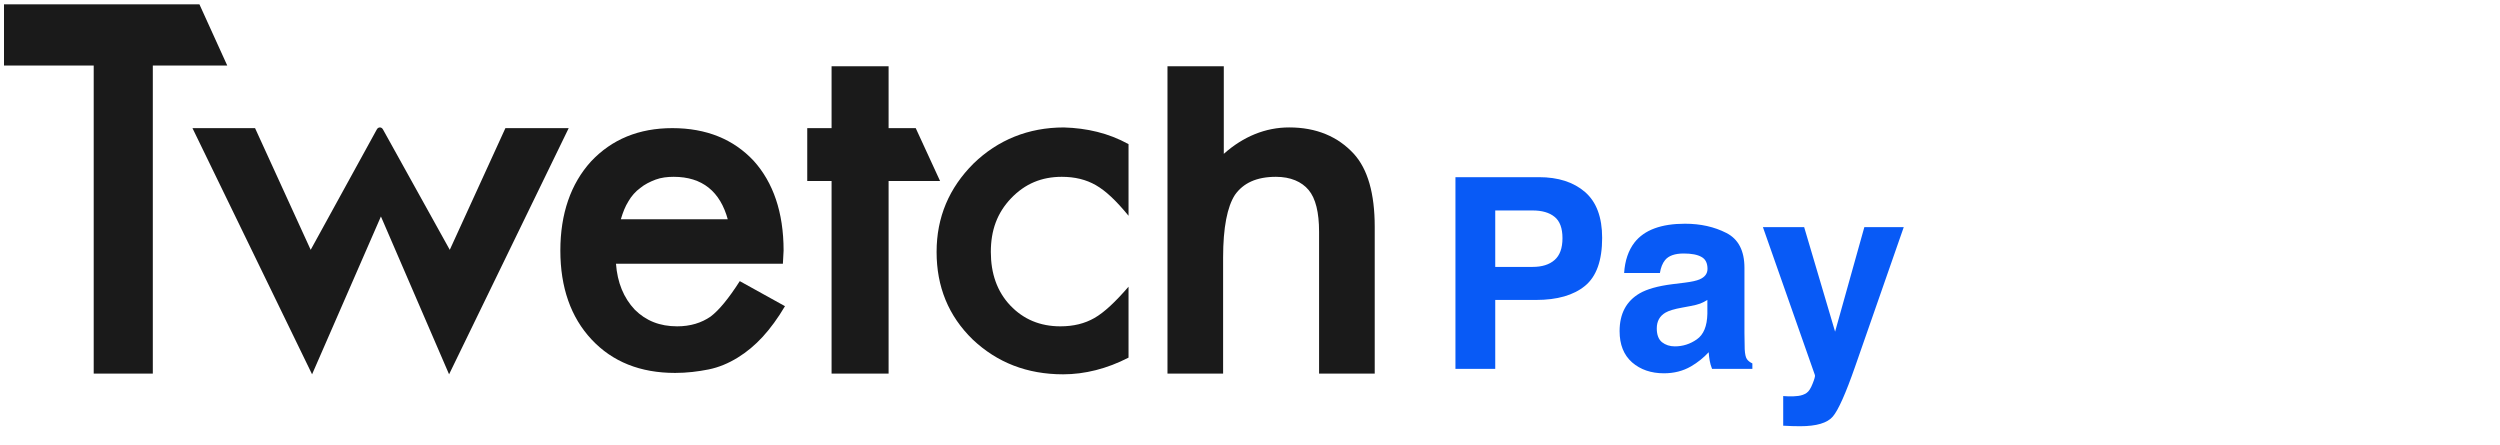
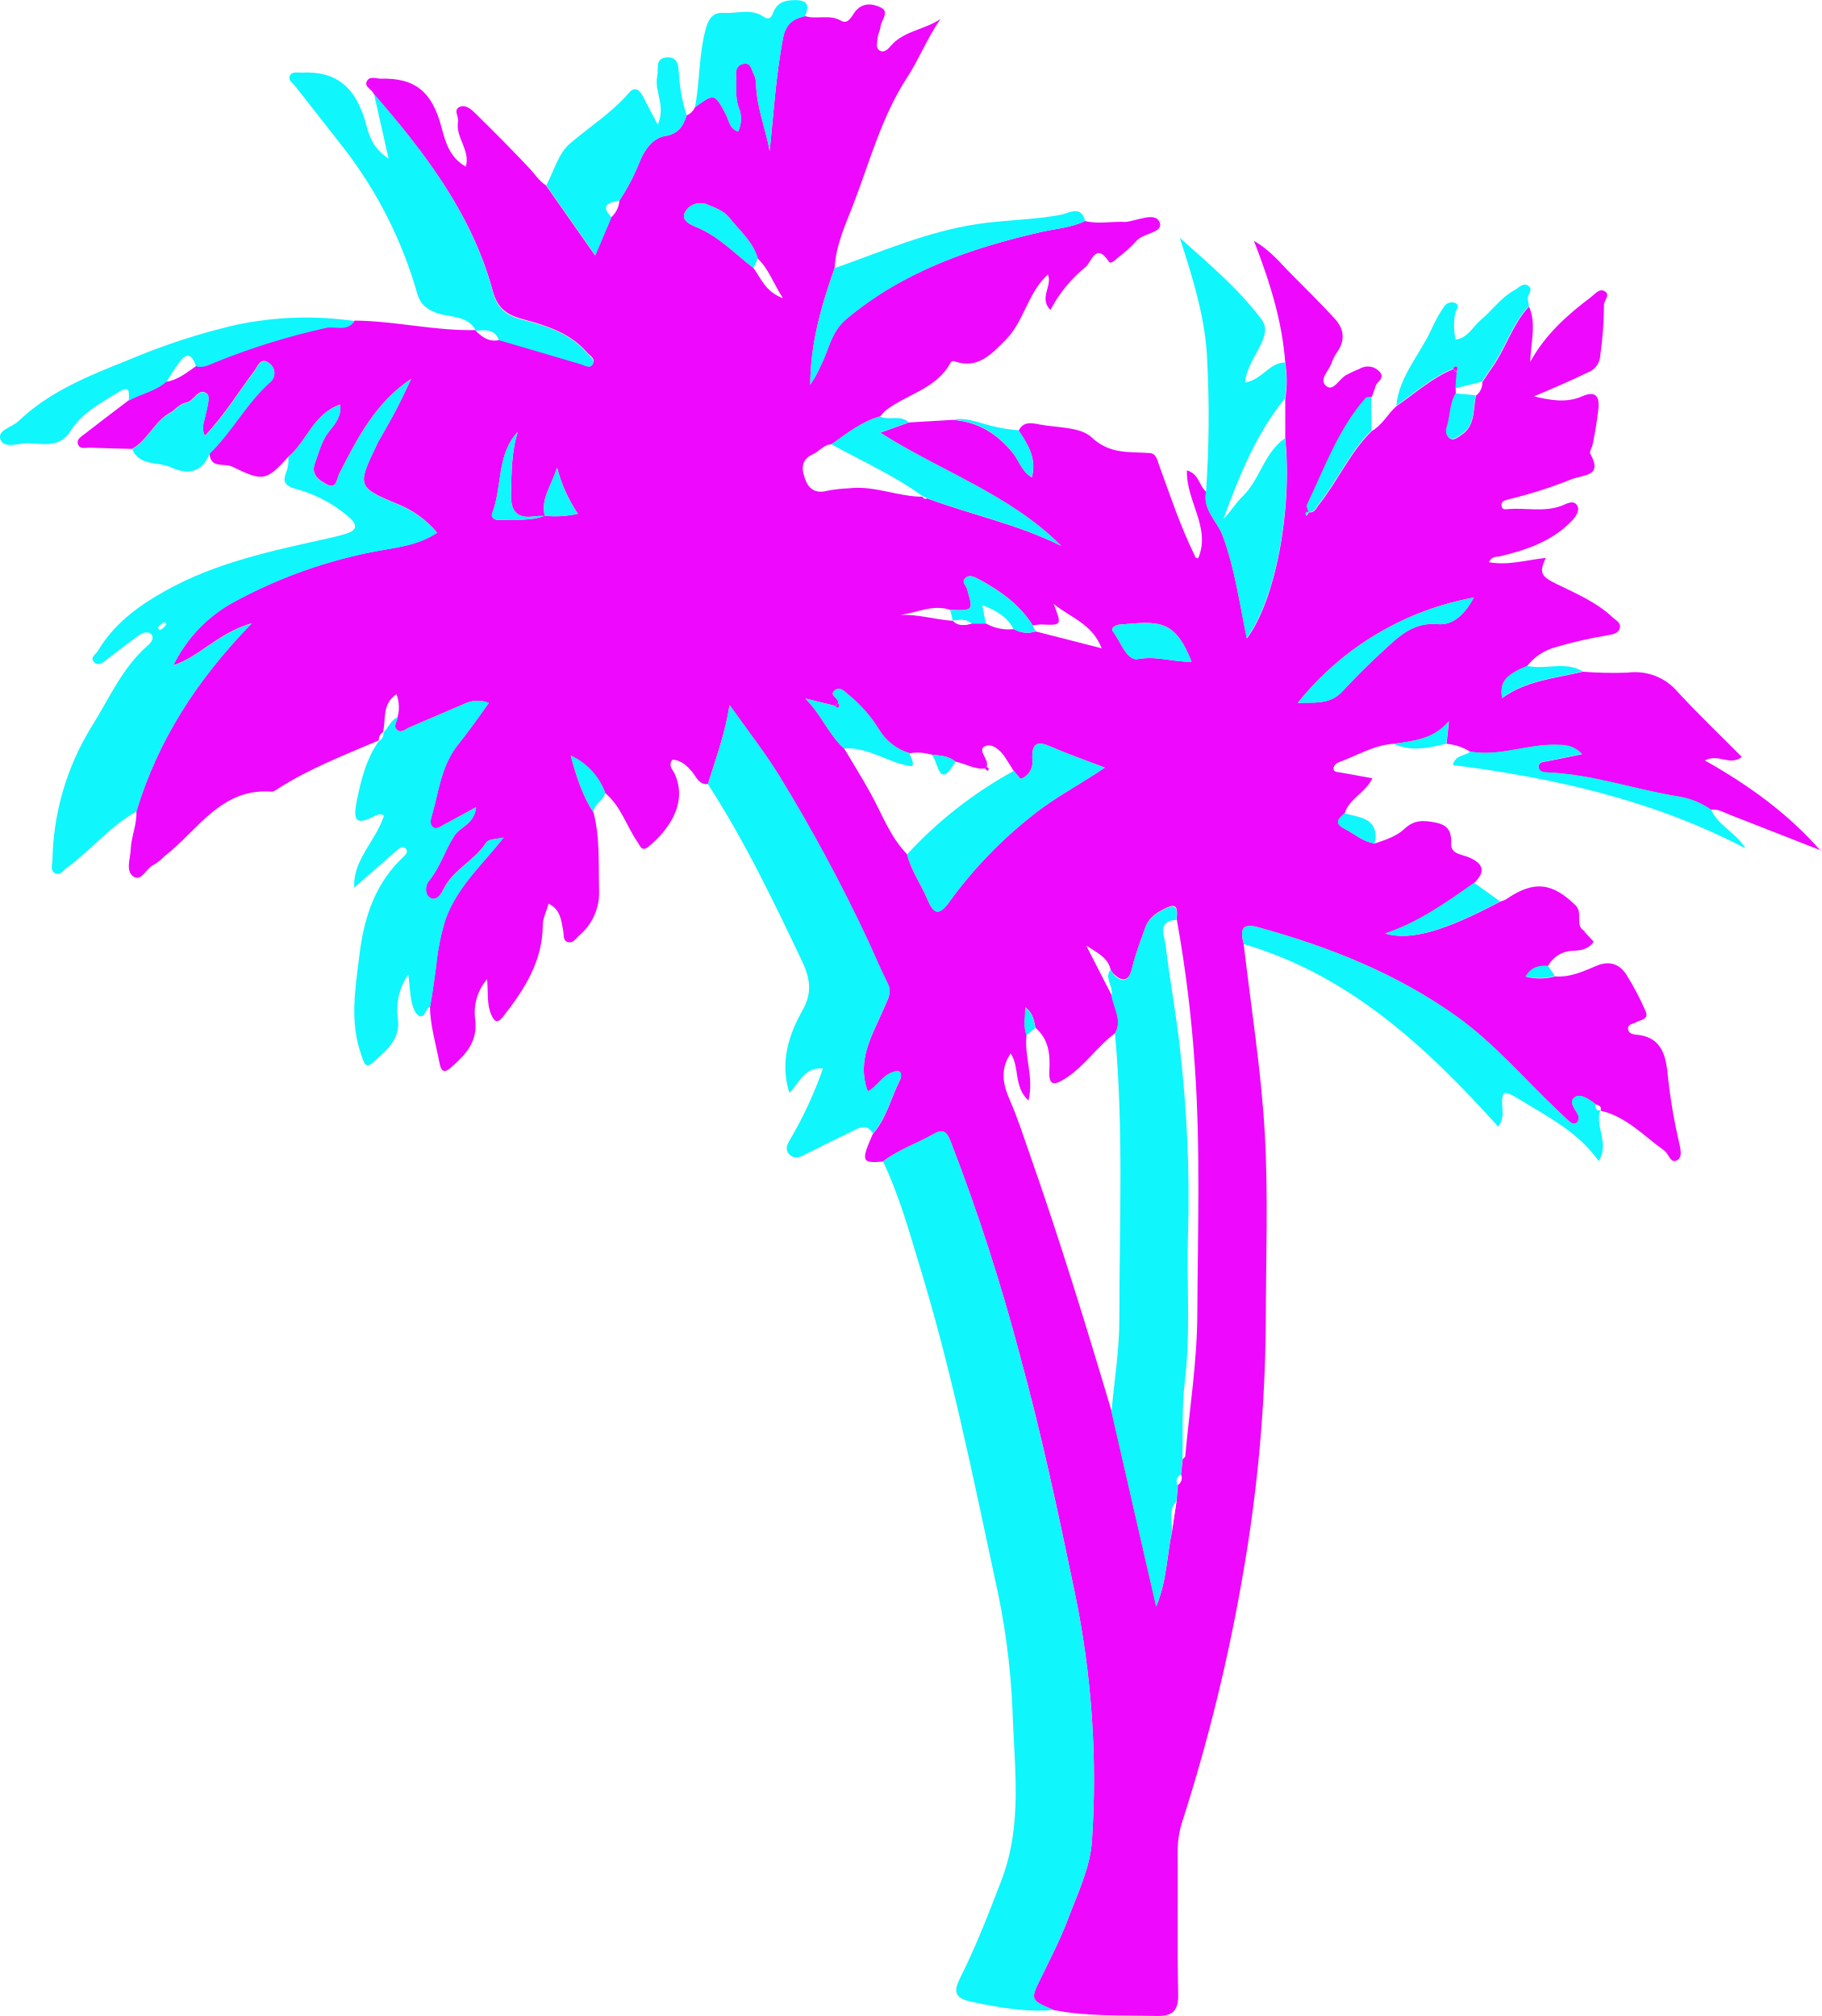
- <svg xmlns="http://www.w3.org/2000/svg" width="135" height="24" viewBox="0 0 135 24" fill="none">
-   <path d="M8.252 3.539V20.175H5.06V3.539H0.216V0.234H10.769L12.271 3.539H8.252Z" fill="#1A1A1A" />
-   <path d="M13.773 6.919L16.777 13.491L20.345 6.995C20.42 6.844 20.608 6.844 20.683 6.995L24.288 13.491L27.292 6.919H30.71L24.25 20.213L20.57 11.689L16.852 20.213L10.393 6.919H13.773Z" fill="#1A1A1A" />
-   <path d="M42.276 14.242H33.263C33.338 15.256 33.676 16.083 34.277 16.721C34.878 17.322 35.629 17.622 36.568 17.622C37.282 17.622 37.882 17.434 38.371 17.096C38.821 16.759 39.347 16.12 39.948 15.181L42.389 16.533C42.013 17.172 41.6 17.735 41.187 18.186C40.774 18.636 40.323 19.012 39.835 19.312C39.347 19.613 38.821 19.838 38.258 19.951C37.695 20.063 37.094 20.138 36.455 20.138C34.578 20.138 33.075 19.538 31.949 18.336C30.822 17.134 30.259 15.519 30.259 13.529C30.259 11.539 30.822 9.924 31.911 8.722C33.038 7.52 34.503 6.919 36.305 6.919C38.145 6.919 39.61 7.52 40.699 8.684C41.75 9.849 42.314 11.463 42.314 13.529L42.276 14.242ZM39.309 11.877C38.896 10.337 37.92 9.548 36.38 9.548C36.042 9.548 35.704 9.586 35.404 9.698C35.103 9.811 34.803 9.961 34.578 10.149C34.315 10.337 34.09 10.6 33.939 10.863C33.752 11.163 33.639 11.463 33.526 11.839H39.309V11.877Z" fill="#1A1A1A" />
-   <path d="M47.984 9.773V20.175H44.905V9.773H43.591V6.919H44.905V3.577H47.984V6.919H49.449L50.763 9.773H47.984Z" fill="#1A1A1A" />
-   <path d="M60.941 7.783V11.651C60.265 10.825 59.701 10.299 59.176 9.999C58.65 9.698 58.049 9.548 57.335 9.548C56.246 9.548 55.345 9.924 54.594 10.712C53.843 11.501 53.505 12.44 53.505 13.604C53.505 14.768 53.843 15.745 54.556 16.496C55.27 17.247 56.171 17.622 57.26 17.622C57.974 17.622 58.575 17.472 59.1 17.172C59.626 16.871 60.227 16.308 60.941 15.482V19.312C59.776 19.913 58.575 20.213 57.41 20.213C55.458 20.213 53.843 19.575 52.529 18.336C51.214 17.059 50.576 15.482 50.576 13.604C50.576 11.726 51.252 10.149 52.566 8.835C53.88 7.558 55.533 6.882 57.448 6.882C58.687 6.919 59.852 7.182 60.941 7.783Z" fill="#1A1A1A" />
-   <path d="M63.081 3.577H66.085V8.308C67.137 7.37 68.339 6.881 69.615 6.881C71.08 6.881 72.244 7.37 73.108 8.308C73.859 9.135 74.235 10.449 74.235 12.252V20.175H71.23V12.514C71.23 11.463 71.043 10.712 70.667 10.261C70.291 9.811 69.691 9.548 68.902 9.548C67.85 9.548 67.137 9.886 66.686 10.524C66.273 11.162 66.048 12.289 66.048 13.904V20.175H63.044V3.577H63.081Z" fill="#1A1A1A" />
-   <path d="M84.374 12.861C84.374 12.322 84.232 11.938 83.946 11.709C83.665 11.479 83.269 11.365 82.759 11.365H80.743V14.413H82.759C83.269 14.413 83.665 14.289 83.946 14.041C84.232 13.792 84.374 13.399 84.374 12.861ZM86.516 12.847C86.516 14.069 86.207 14.932 85.589 15.438C84.971 15.944 84.089 16.197 82.942 16.197H80.743V19.919H78.594V9.567H83.103C84.143 9.567 84.971 9.834 85.589 10.367C86.207 10.901 86.516 11.728 86.516 12.847ZM92.198 16.197C92.072 16.276 91.943 16.342 91.812 16.393C91.686 16.44 91.51 16.485 91.285 16.527L90.836 16.611C90.414 16.686 90.112 16.777 89.93 16.885C89.621 17.067 89.466 17.351 89.466 17.735C89.466 18.076 89.56 18.325 89.747 18.479C89.939 18.629 90.171 18.704 90.442 18.704C90.873 18.704 91.269 18.578 91.629 18.325C91.995 18.072 92.184 17.611 92.198 16.941V16.197ZM90.983 15.263C91.353 15.216 91.618 15.157 91.777 15.087C92.062 14.965 92.205 14.776 92.205 14.518C92.205 14.204 92.095 13.989 91.875 13.872C91.66 13.75 91.341 13.689 90.92 13.689C90.447 13.689 90.112 13.806 89.916 14.041C89.775 14.214 89.682 14.448 89.635 14.743H87.703C87.746 14.073 87.933 13.523 88.265 13.092C88.794 12.418 89.703 12.081 90.99 12.081C91.828 12.081 92.573 12.247 93.224 12.58C93.874 12.912 94.2 13.54 94.2 14.462V17.974C94.2 18.217 94.204 18.512 94.214 18.858C94.228 19.121 94.268 19.299 94.333 19.392C94.399 19.486 94.497 19.563 94.628 19.624V19.919H92.451C92.39 19.764 92.348 19.619 92.325 19.483C92.301 19.348 92.282 19.193 92.269 19.02C91.992 19.32 91.674 19.575 91.313 19.785C90.883 20.034 90.396 20.158 89.853 20.158C89.159 20.158 88.586 19.961 88.132 19.568C87.682 19.17 87.458 18.608 87.458 17.882C87.458 16.941 87.82 16.26 88.546 15.838C88.944 15.609 89.529 15.445 90.302 15.347L90.983 15.263ZM96.293 21.387L96.546 21.401C96.742 21.41 96.93 21.403 97.107 21.38C97.285 21.356 97.435 21.302 97.557 21.218C97.674 21.139 97.782 20.972 97.88 20.72C97.983 20.467 98.025 20.312 98.006 20.256L95.197 12.264H97.424L99.095 17.91L100.675 12.264H102.803L100.177 19.793C99.671 21.244 99.27 22.143 98.976 22.489C98.681 22.841 98.091 23.016 97.206 23.016C97.028 23.016 96.885 23.014 96.777 23.009C96.67 23.009 96.508 23.002 96.293 22.988V21.387Z" fill="#085AF6" />
+ <svg xmlns="http://www.w3.org/2000/svg" id="Layer_1" data-name="Layer 1" viewBox="0 0 383.36 424.42">
+   <defs>
+     <style>.cls-1{fill:#ee08fd;}.cls-2{fill:#0ff6fd;}.cls-3{fill:#fdfdfe;}</style>
+   </defs>
+   <path class="cls-1" d="M207.32,202.86c-1.93.16-2.41-1.52-3.36-2.63s-2.25-2.45-4.1-2.5c-1,1.2.08,2.1.49,3,2.84,6.32-1.52,12-5.51,15.29-1.46,1.21-1.74-.13-2.36-1-2.32-3.37-3.47-7.53-6.77-10.25a13.85,13.85,0,0,0-7.25-7.87c1.27,4.71,2.55,8.51,4.81,12,1.37,5.4,1,10.91,1.15,16.4a11.77,11.77,0,0,1-4.21,9.46c-.68.62-1.25,1.67-2.36,1.36s-.79-1.58-1-2.46c-.41-2.08-.5-4.35-3.06-5.63-.47,1.67-1.21,3.09-1.22,4.51-.05,7.6-3.83,13.51-8.28,19.18-1.12,1.43-1.76,1.47-2.54-.25-1-2.22-.65-4.59-.9-7.54a10.73,10.73,0,0,0-2.48,8.67c.45,4.6-2,7.15-4.94,9.77-1.45,1.32-2.21,1.3-2.62-.88-.74-3.9-1.91-7.71-2-11.72.54-2.81.87-5.66,1.28-8.48a49.39,49.39,0,0,1,2-10c2.55-7,7.94-11.65,12.2-17.16-1.19.31-3.13.24-3.65,1.06-2.45,3.85-7,5.67-9,9.87-.47,1-1.46,2.45-2.66,1.84-1.43-.73-1.17-2.72-.4-3.65,2.38-2.87,3.36-6.45,5.35-9.51,1.25-1.95,4.26-2.44,4.57-6-2.58,1.41-4.67,2.59-6.79,3.7-.69.36-1.48,1.1-2.26.53s-.55-1.5-.31-2.28c1.54-5.16,1.92-10.57,5.6-15.18,2.12-2.65,4.21-5.57,6.45-8.73a6.36,6.36,0,0,0-4.69,0c-4,1.73-8,3.42-12,5.15-.85.37-1.72,1.29-2.62.54s0-1.77.12-2.67a7.89,7.89,0,0,0-.22-4.85c-3.18,2.07-2.14,5.42-2.88,8.11l.05-.1a1.8,1.8,0,0,0-.89,1.75l.06-.08c-7.2,3.09-14.54,5.89-21.19,10.14-.46.29-1,.72-1.49.68C104.78,203.67,100,212.59,93,218a11.05,11.05,0,0,1-2.24,1.81c-1.63.66-2.6,3.56-4.23,2.59-1.88-1.11-.78-3.81-.7-5.76.1-2.71,1.35-5.3,1.2-8.08C91.53,193.7,99.66,181,111.31,169c-7,2-10.93,7-16.52,8.87a30.36,30.36,0,0,1,13.59-13.8,102.13,102.13,0,0,1,28.94-10.22c4.34-.83,8.91-1.19,13-3.92a20.9,20.9,0,0,0-8.42-6.07c-8.3-3.43-8.42-3.83-4.43-12.1.12-.25.2-.52.34-.76,1.28-2.28,2.61-4.53,3.83-6.84s2.15-4.41,3.22-6.61c-7.48,5-11.28,12.44-15.11,19.92-.52,1-.56,3.36-2.54,2.34-1.56-.8-3.54-2-2.61-4.5.86-2.3,1.39-4.72,3-6.73,1.22-1.52,2.61-3.09,2.34-5.62-5.72,1.94-7,7.78-10.93,11-4.59,5.06-5.3,5.28-11.8,2.07-1.63-.8-4.58.49-4.8-2.76,4.72-4.59,7.75-10.62,12.7-15a2.48,2.48,0,0,0-.12-4c-1.74-1.45-2.37.56-3.06,1.49-3.39,4.53-6.34,9.39-10.49,13.79-.78-1.61-.25-2.69,0-3.85.38-1.68,1.21-4.35.47-5-1.77-1.5-2.73,1.55-4.38,1.84-1.48.27-2.25,1.51-3.4,2.14-3.36,1.86-4.68,5.76-8,7.62-3-.08-6-.15-9-.26-.88,0-2.1.41-2.43-.86-.23-.91.67-1.45,1.3-1.93,3.13-2.43,6.29-4.81,9.43-7.21,2.6-1.41,5.65-1.91,7.93-4,2.44-.36,4.25-1.93,6.18-3.27,1.61.52,3-.37,4.34-.9a147.4,147.4,0,0,1,23-7.13c2-.43,4.53.89,6.08-1.46,8.57.08,17,2.21,25.55,2h-.06c1.33,1.37,2.8,2.42,4.88,2,5.75,1.69,11.5,3.37,17.25,5.08.88.27,1.92,1.12,2.52,0s-.6-1.65-1.22-2.36c-3.56-4.13-8.49-5.64-13.46-7-3.35-.88-5.38-2.24-6.4-6C157.69,83,147.83,70,137,57.6c-.31-1-2.08-1.49-1.47-2.7s2-.52,3-.55c7.16-.17,10.74,2.73,12.72,10.24.84,3.18,1.71,6.34,5.12,8.29,1-3.51-2.25-6.2-1.63-9.52.18-1-1-2.34.2-3s2.43.31,3.28,1.14c3.93,3.86,7.83,7.77,11.6,11.79,1.12,1.2,2,2.66,3.42,3.52l10.33,14.74,3.39-8A5.24,5.24,0,0,0,188.7,80,44.86,44.86,0,0,0,193,71.72c1-2.46,2.77-4.86,5.25-5.28,2.9-.49,3.86-2.07,4.59-4.37a3,3,0,0,0,1.74-1.7c4.17-3,4.11-3,6.57,1.58.64,1.19.71,3,2.54,3.5a6.16,6.16,0,0,0,.13-5c-.85-2.16-.36-4.36-.57-6.53-.11-1.21.07-2.3,1.36-2.66,1.8-.5,1.86,1.19,2.38,2.18a4.54,4.54,0,0,1,.47,2c.11,4.88,2,9.38,2.87,14.12.83-7.93,1.3-15.82,2.78-23.64.59-3.14,2.09-4.13,4.62-4.75,2.48.79,5.16-.46,7.65,1,1.42.8,2.16-.87,2.82-1.78,1.57-2.18,3.83-1.87,5.55-1,1.87.89.06,2.65-.09,4-.09.8-.54,1.57-.6,2.38s-.53,2.11.44,2.67,1.79-.38,2.41-1.09c2.74-3.1,7-3.28,10.37-5.56-2.79,4-4.49,8.41-7,12.28-5.43,8.31-7.88,17.77-11.38,26.82-1.67,4.31-3.66,8.59-3.9,13.34-2.82,7.93-5.11,16-5.13,24.54A22.12,22.12,0,0,0,231,114.9c1.76-3.33,2.19-7.2,5.43-9.93,11.9-10,26.07-14.91,40.84-18.3,3.16-.73,6.44-.92,9.44-2.35,2.85.72,5.74,0,8.61.21h-.19c2.53-.24,6.31-2.2,7.24,0,1,2.37-3.57,2.22-5,4.15a26.38,26.38,0,0,1-3.67,3.29c-.61.55-1.6,1.55-2,.88-2.73-4.17-3.67.17-4.86,1.14a28.54,28.54,0,0,0-7.42,9.06c-2.51-2.56.5-5.1-.54-7.47-4.27,3.89-5,9.9-8.9,13.79-2.88,2.87-5.78,6.19-10.64,4.52-.53-.19-.78,0-.95.27-3,5.56-9.24,6.59-13.7,10.09a10.44,10.44,0,0,0-1.1,1.2c-3.9,1.1-7,3.57-10.24,5.87-1.66.06-2.58,1.5-3.95,2.11-2.68,1.21-2.35,3.42-1.49,5.54s2.46,2.72,4.72,2.1a31.49,31.49,0,0,1,4.48-.49c5.32-.61,10.28,1.82,15.53,1.78l-.1-.05a.63.63,0,0,0,.94.4c9.33,3.47,19.17,5.48,28.2,10-10.72-10.79-25.17-15.6-38.09-23.82l6-2.16,9.21-.54c5.39.35,9.46,2.92,12.82,7.1,1.26,1.57,1.73,3.76,3.9,5,1.05-4-.84-6.92-2.78-9.85,1-2,2.76-1.6,4.33-1.3,3.76.73,8.57.46,11,2.71,3.89,3.66,8,3,12.24,3.32,1.37.1,1.56,1.36,1.93,2.39,2.33,6.39,4.46,12.85,7.46,19,.17.35.2.84.83.74,2.73-6.46-2.59-12-2.38-18.48,2.54.7,2.57,3.3,4.07,4.52-.82,3.8,2.34,6.16,3.48,9.26,2.55,6.91,3.54,14.17,5.07,21.6,6-8,9.59-27.05,8.08-42.06,0-2.8,0-5.6,0-8.4a24.26,24.26,0,0,0,0-7.56c-.64-8.64-3.15-16.84-6.6-25.69,3.67,2.14,5.67,4.84,8,7.13,3,3,6,6,8.91,9.14,2.16,2.3,2.39,4.78.44,7.4a9.53,9.53,0,0,0-1.06,2.23c-.62,1.57-2.71,3.41-1,4.73,1.4,1.06,2.61-1.4,3.94-2.26a26.88,26.88,0,0,1,3-1.42,3.32,3.32,0,0,1,4.16.54c1.38,1.41-.52,2.11-.8,3.16-.2.78-.53,1.52-.8,2.28-.41.07-1,0-1.19.23-5.79,6.58-8.66,14.79-12.38,22.52-.17.35.24,1,.38,1.49-.41-.13-.66,0-.7.44,0,.09.13.2.2.31l.49-.76c1.23.15,1.5-.9,2.08-1.61,4-5,6.53-11,11.16-15.53,2.25-1.25,3.34-3.63,5.21-5.25,3.91-2.67,7.44-5.94,11.92-7.75l.79.72c-.09,1.14-.19,2.28-.28,3.42,0,.35,0,.7.05,1.06-1.32,2.18-1.13,4.76-1.88,7.1a1.94,1.94,0,0,0,.58,2.27c.84.55,1.59-.18,2.24-.57,3.21-1.95,2.64-5.42,3.26-8.41a3.36,3.36,0,0,0,1.36-2.85c.61-.91,1.18-1.85,1.83-2.74,3.05-4.17,4.43-9.36,8-13.2,1.63,3.81.32,7.69.26,11.67,3.12-5.72,7.75-9.86,12.75-13.62.85-.64,1.74-1.87,2.83-1.3,1.43.76-.06,1.91-.06,2.9a79.46,79.46,0,0,1-.79,10.68,4,4,0,0,1-2.68,3.59c-3.67,1.79-7.42,3.38-11.29,5,3.43.82,6.86,1.45,10.14,0,2.85-1.24,3.65,0,3.46,2.44a77.83,77.83,0,0,1-1.23,7.69c-.12.67-.74,1.52-.5,1.94,2.73,4.88-1.39,4.36-4,5.41a96.47,96.47,0,0,1-13.33,4.24c-.7.18-1.42.4-1.36,1.26.07,1.05,1,.78,1.58.74,3.67-.26,7.41.67,11.05-.67,1-.38,2.58-1.42,3.34,0,.59,1.06-.42,2.39-1.28,3.28-4.1,4.22-9.43,6-14.95,7.34-.76.18-1.68-.11-2.4,1.24,4,.74,7.77-.43,12-.9-1.55,3.24-.93,3.93,2.36,5.54,3.89,1.91,8.31,3.78,11.66,6.95.67.64,1.83,1.14,1.56,2.25-.3,1.26-1.65,1.38-2.65,1.57a89.27,89.27,0,0,0-10.8,2.47,11.23,11.23,0,0,0-6.07,4c-4.63,1.95-5.77,3.36-5.28,6.74,5.09-3.71,11.18-4.17,17-5.56a81.21,81.21,0,0,0,9.48.19,11.72,11.72,0,0,1,10.49,4.07c4.33,4.69,8.95,9.1,13.51,13.69-2.65,2-4.86-.81-7.8.73,9.34,5.26,17.58,11.25,24.37,19l.05-.06-19.25-7.54c-1.25-.48-2.43-1.27-3.87-1a16.15,16.15,0,0,0-6.75-2.75c-9.28-1.48-18.23-4.71-27.71-5.09-.82,0-1.82-.18-1.82-1.23s1-1,1.81-1.16c2.32-.45,4.63-.94,7.33-1.49-1.84-1.91-3.73-1.89-5.63-1.94-6-.13-11.8,2.53-17.89,1.44a11,11,0,0,0-5-1.67c.16-1.58.33-3.16.49-4.74-3.11,3.7-7.38,4.18-11.61,4.73-4.24.27-7.81,2.54-11.68,3.93a1.74,1.74,0,0,0-1,1.1c-.1.94.76.9,1.42,1,2.14.37,4.26.77,6.77,1.22-1.48,3.13-4.94,4.31-5.83,7.4-1.26,1.08-2.27,2.11,0,3.25,2.12,1.05,3.9,2.79,6.39,3.07,2.22-.76,4.53-1.49,6.23-3.1,2-1.89,4-1.79,6.45-1.3,2.79.55,3.43,1.93,3.34,4.55-.06,2.1,2.27,2.17,3.68,2.76,3.08,1.31,3.66,2.95,1.21,5.39-5.89,4.16-11.77,8.37-18.79,10.67,5.37,1.6,12.6-.57,24.26-6.74a5.15,5.15,0,0,0,1.14-.42c5.85-4.07,9.76-3.61,14.7,1.25,1.68,1.66-.37,4.31,2,5.46l-.21,0,1.84,2v.13l.23-.05c-1,1.59-2.56,1.93-4.28,2a6.11,6.11,0,0,0-5.4,3.23c-1.81-.09-3.44.21-4.65,2.22a11.88,11.88,0,0,0,6.16-.06c3.15.25,5.95-1.06,8.7-2.22s4.87-.38,6.33,1.92a58.08,58.08,0,0,1,4,7.62c.81,1.82-1.12,1.81-2.06,2.37-.66.4-1.77.34-1.61,1.49.11.8.93,1,1.56,1.09,6,.41,6.48,5.18,6.87,9.4a114.74,114.74,0,0,0,2.3,13.34c.26,1.27.83,3.09-.51,3.75s-1.67-1.42-2.59-2.07c-4.32-3.06-8-7.19-13.46-8.42l0,0c.35-.89-.32-1-.91-1.25-1.3-1.06-3.16-2.33-4.36-1.63-1.61,1,0,2.57.61,3.86a1.64,1.64,0,0,1-.21,1.49c-.58.59-1.26.18-1.79-.29-.82-.73-1.61-1.51-2.41-2.27-7-6.62-13.22-14-21.14-19.69C352.23,242.71,338,237.09,323.1,233c-3.82-1.05-3.6,1-3,3.55,1.53,13.22,3.66,26.41,4.43,39.67s.23,26.77.22,40.17A320.59,320.59,0,0,1,320,368.86a380.12,380.12,0,0,1-12.8,52.34,20.34,20.34,0,0,0-1,6.5c.07,9.94-.12,19.89.11,29.82.09,3.73-1.24,4.78-4.79,4.68-7.15-.19-14.33.15-21.41-1.24-5-2.14-5-2.12-2.58-7,2-4.08,4.09-8.14,5.67-12.39,2-5.27,4.58-10.65,4.95-16.12A193.56,193.56,0,0,0,284.53,373c-3.46-16.67-7-33.31-11.51-49.76a426.86,426.86,0,0,0-14.48-44.81c-.65-1.63-1.27-3.3-3.51-2-3.56,2.06-7.55,3.34-10.85,5.89-4.5.42-4.68-.06-2.14-5.81,2.87-3.28,3.79-7.55,5.69-11.32a1.82,1.82,0,0,0,.17-1.47c-.46-.71-1.17-.33-1.84-.11-2.13.7-3.11,3-5.08,4-2.51-6.8,1.13-12.17,3.49-17.78.69-1.66,1.67-3.08.68-5-1.55-3.06-2.85-6.24-4.3-9.35A350.33,350.33,0,0,0,222.25,201c-3-4.84-6.52-9.32-10.36-14.76C210.88,192.51,208.94,197.64,207.32,202.86Zm85.46,40.08-.73-1.05c-.59-2.61-3-3.56-5-5l5.27,10.32c.33,2.69,2.34,5.23.73,8.09-3.85,2.83-6.46,7-10.58,9.6-2.44,1.53-3.43,1.32-3.27-1.73.18-3.36-.11-6.6-2.93-9-.3-1.56-.54-3.16-2.12-4.31,0,2.1-.43,4,.25,5.86-.56,4.43,1.6,8.77.4,13.76-3.16-2.87-1.82-7.09-3.75-9.91-2.16,3.16-1.73,6.31-.23,9.69,1.66,3.76,2.91,7.7,4.27,11.58,6.27,17.88,11.84,36,17.23,54.13,3,13.28,6.08,26.55,9.39,41,2.31-5.8,2.22-10.79,3.26-15.53l1-6.61.28-3.48a1.69,1.69,0,0,0,.66-2.15c.12-1.08.24-2.15.35-3.23.19-.2.51-.38.53-.6.92-10,2.51-19.94,2.55-29.92.08-17.36.69-34.72-.52-52.11a274.87,274.87,0,0,0-3.81-31c0-1.39.53-3.66-2-2.5-1.84.85-3.81,1.88-4.64,4.3-1,2.83-2.08,5.59-2.77,8.52-.6,2.56-1.89,3.09-3.88,1.14ZM173,146.42a15.1,15.1,0,0,0-2,.05c-3.78.62-5.22-.91-5.12-4.75.11-4.45.1-8.87,1.43-13-4.48,4.77-3.21,11.46-5.38,17.1-.37,1,.61,1.52,1.5,1.46,3.18-.23,6.44.31,9.53-.91a21.53,21.53,0,0,0,7-.42,31,31,0,0,1-4.37-9.69C174.25,140.3,172.1,142.93,173,146.42Zm43.91-52.21c1.59,2.17,2.52,5,6.2,6.36-2.06-3.24-3-6.17-5.29-8.33-1-3.56-3.82-5.87-6-8.62-1.17-1.46-2.93-2.05-4.54-2.74a3.76,3.76,0,0,0-4.74,1.49c-1,1.78,1.09,2.71,2.25,3.18C209.57,87.47,213,91.18,216.91,94.21Zm58.82,75.27c-2.85-4.49-7-7.42-11.63-9.87-.86-.47-1.85-.86-2.64-.07s.17,1.47.39,2.19c1.39,4.62,1.39,4.62-3.52,4.46-3.66-1.24-7,.6-10.52,1.06,3.79-.18,7.4,1,11.12,1.24l0,.21v-.22c1.16,1.2,2.53,1,3.92.57h3a9.62,9.62,0,0,0,5.85,1.18,5.65,5.65,0,0,0,4.61.49l13.89,3.55c-2-5.24-6.75-6.54-10.1-9.35,1.76,4.55,1.76,4.54-2.73,4.33A8.73,8.73,0,0,0,275.73,169.48Zm-41.64,16.91-6.25-1.55c3.56,3.65,5,7.74,8.17,10.53,1.89,3.19,3.86,6.33,5.64,9.58,2.38,4.33,4.06,9.07,7.61,12.69.81,3.4,2.9,6.21,4.22,9.37s2.42,3.82,4.76.5a91.16,91.16,0,0,1,17.62-18.24c4.56-3.67,9.78-6.3,15-9.88-3.62-1.37-6.82-2.51-9.95-3.81-2.89-1.21-5.75-2.94-5.26,2.68a3.74,3.74,0,0,1-2.39,3.48c-.25.11-1-1.07-1.56-1.66-.51-.8-1-1.58-1.53-2.39-1-1.74-2.89-3.51-4.46-2.83-1.88.81.9,2.79.3,4.37l-.36.36c-2.24.23-4.13-1.08-6.23-1.45-1.54-1.32-3.47-1.26-5.3-1.53a9.67,9.67,0,0,0-4.31-.23,11.26,11.26,0,0,1-6.51-5.06,29.32,29.32,0,0,0-6.45-7.3c-.79-.66-1.73-1.76-2.81-.9-1.37,1.09,1,1.62.66,2.67Zm97.39-.61c3.3-.18,6.7.45,9.37-2.42s5.53-5.75,8.47-8.44c3.29-3,6.34-6.22,11.63-5.73,3.36.3,5.73-2.23,7.6-5.6A61.65,61.65,0,0,0,331.48,185.78Zm-22.35-8.69c-3.57-9-6.85-8.53-15.15-7.8-.88.08-2,.72-1.37,1.49,1.61,2.14,2.91,6.2,5.23,5.76C301.77,175.8,305.33,177.22,309.13,177.09Z" transform="translate(-58.32 -37.79)" />
+   <path class="cls-2" d="M244.18,282.3c3.3-2.55,7.29-3.83,10.85-5.89,2.24-1.3,2.86.37,3.51,2A426.86,426.86,0,0,1,273,323.22c4.46,16.45,8.05,33.09,11.51,49.76a193.56,193.56,0,0,1,3.65,52.44c-.37,5.47-3,10.85-4.95,16.12-1.58,4.25-3.68,8.31-5.67,12.39-2.4,4.91-2.46,4.89,2.58,7-5.85.54-11.52-.51-17.21-1.69-3.32-.69-4.11-1.86-2.51-5,3.33-6.63,6-13.55,8.67-20.49,4.58-11.86,2.73-23.91,2.37-35.93a154.42,154.42,0,0,0-3.71-27.68c-4.73-22.14-9.25-44.35-15.89-66C249.6,296.7,247.51,289.29,244.18,282.3Z" transform="translate(-58.32 -37.79)" />
+   <path class="cls-2" d="M119,134c3.9-3.26,5.21-9.1,10.93-11,.27,2.53-1.12,4.1-2.34,5.62-1.61,2-2.14,4.43-3,6.73-.93,2.5,1,3.7,2.61,4.5,2,1,2-1.32,2.54-2.34,3.83-7.48,7.63-14.95,15.11-19.92-1.07,2.2-2.08,4.44-3.22,6.61s-2.55,4.56-3.83,6.84c-.14.24-.22.51-.34.76-4,8.27-3.87,8.67,4.43,12.1a20.9,20.9,0,0,1,8.42,6.07c-4.08,2.73-8.65,3.09-13,3.92a102.13,102.13,0,0,0-28.94,10.22,30.36,30.36,0,0,0-13.59,13.8c5.59-1.86,9.54-6.83,16.52-8.87-11.65,12-19.78,24.69-24.26,39.58-5.58,3.13-9.59,8.19-14.71,11.9-.75.53-1.31,1.68-2.4,1.12s-.6-1.74-.57-2.62a55.23,55.23,0,0,1,8.2-28.19c3.71-5.88,6.46-12.5,11.93-17.2.63-.54,1.28-1.45.78-2.15-.67-.94-1.85-.52-2.62,0-2.35,1.67-4.61,3.45-6.89,5.19-.78.58-1.66,1.39-2.55.59-1.12-1,.23-1.64.67-2.38,3.4-5.71,8.34-9.39,14.16-12.66,10.89-6.12,22.78-8.51,34.67-11.17,1.07-.24,2.14-.5,3.19-.81,3-.88,2.58-2.17.55-3.85A27.9,27.9,0,0,0,121,140.84c-3.38-.88-3.12-2-2.17-4.39A7.83,7.83,0,0,0,119,134ZM92.22,169.26c-.4.31-.91.64-.25,1.13.1.07.55-.34.84-.54s.57-.67.51-.75C92.91,168.54,92.55,168.89,92.22,169.26Z" transform="translate(-58.32 -37.79)" />
+   <path class="cls-2" d="M207.32,202.86c1.62-5.22,3.56-10.35,4.57-16.67,3.84,5.44,7.39,9.92,10.36,14.76a350.33,350.33,0,0,1,18.6,34.44c1.45,3.11,2.75,6.29,4.3,9.35,1,1.95,0,3.37-.68,5-2.36,5.61-6,11-3.49,17.78,2-1,3-3.26,5.08-4,.67-.22,1.38-.6,1.84.11a1.82,1.82,0,0,1-.17,1.47c-1.9,3.77-2.82,8-5.69,11.32-1.37-2.34-3.06-1.08-4.62-.33-3.11,1.48-6.18,3-9.27,4.57-1.12.55-2.33,1.29-3.48.34-1.49-1.23-.38-2.73.21-3.75a84.3,84.3,0,0,0,6.66-14.51c-3.95-.34-4.94,3-7.07,5.14-2-6.43-.21-12.1,2.78-17.42,2-3.53,1.65-6.52,0-10.08C221.18,227.6,215.06,214.81,207.32,202.86Z" transform="translate(-58.32 -37.79)" />
+   <path class="cls-2" d="M142.05,188.77c-.14.9-1.05,1.89-.12,2.67s1.77-.17,2.62-.54c4-1.73,8-3.42,12-5.15a6.36,6.36,0,0,1,4.69,0c-2.24,3.16-4.33,6.08-6.45,8.73-3.68,4.61-4.06,10-5.6,15.18-.24.78-.4,1.75.31,2.28s1.57-.17,2.26-.53c2.12-1.11,4.21-2.29,6.79-3.7-.31,3.53-3.32,4-4.57,6-2,3.06-3,6.64-5.35,9.51-.77.93-1,2.92.4,3.65,1.2.61,2.19-.87,2.66-1.84,2-4.2,6.59-6,9-9.87.52-.82,2.46-.75,3.65-1.06-4.26,5.51-9.65,10.2-12.2,17.16a49.39,49.39,0,0,0-2,10c-.41,2.82-.74,5.67-1.28,8.48-1.06.36-1,2.45-2.3,1.92-.78-.31-1.31-1.72-1.54-2.73-.39-1.73-.46-3.52-.75-6a13,13,0,0,0-2.22,9.18c.64,4.57-2.42,6.78-5.1,9.25-1.77,1.63-2,.1-2.55-1.38-2.59-7.17-1.24-14.36-.37-21.57,1-7.77,3.37-14.83,9.29-20.31.51-.47,1-1.1.32-1.73s-1.24,0-1.76.42l-9,7.87c-.32-5.82,4.48-9.73,6.26-15.13-.29-.45-1.29-.32-1.85,0-4.22,2.21-4.69.93-3.84-3.3.92-4.5,2-8.78,4.69-12.55l-.06.08a1.64,1.64,0,0,0,.89-1.75l-.05.1C140.1,191.06,140.5,189.37,142.05,188.77Z" transform="translate(-58.32 -37.79)" />
+   <path class="cls-2" d="M328.8,130.05c1.51,15-2.05,34-8.08,42.06-1.53-7.43-2.52-14.69-5.07-21.6-1.14-3.1-4.3-5.46-3.48-9.26a225.9,225.9,0,0,0,.26-27.29c-.29-8.93-3-17.5-5.79-26.11,6.1,5.46,12.28,10.64,17.17,17.12,1.4,1.86.68,3.62-.15,5.44-1.13,2.45-2.92,4.63-3.28,7.9,3.54-.53,5.12-4.18,8.4-4.22a24.26,24.26,0,0,1,0,7.56c-6.11,7.53-9.64,16.37-12.92,25.35,1.5-1.47,2.53-3.29,4-4.69C323.55,138.73,324.39,133.08,328.8,130.05Z" transform="translate(-58.32 -37.79)" />
+   <path class="cls-2" d="M158.44,107.4h.06c-1.79-3.35-5.52-2.69-8.34-3.75-2.2-.84-3.33-1.81-4-4A90.51,90.51,0,0,0,130.86,69.2q-5.19-6.65-10.41-13.28c-.5-.64-1.47-1.2-1.17-2.05.4-1.13,1.62-.75,2.54-.79,7.25-.37,11.47,3,13.59,11,.71,2.67,1.64,5.1,4.7,7.1-1.13-5-2.1-9.29-3.07-13.61C147.83,70,157.69,83,162,99.12c1,3.81,3.05,5.17,6.4,6,5,1.32,9.9,2.83,13.46,7,.62.71,1.76,1.35,1.22,2.36s-1.64.27-2.52,0c-5.75-1.71-11.5-3.39-17.26-5.08C162.4,107,160.37,107.33,158.44,107.4Z" transform="translate(-58.32 -37.79)" />
+   <path class="cls-2" d="M320.11,236.55c-.61-2.53-.83-4.6,3-3.55,14.92,4.09,29.13,9.71,41.84,18.78,7.92,5.66,14.15,13.07,21.14,19.69.8.76,1.59,1.54,2.41,2.27.53.47,1.21.88,1.79.29a1.64,1.64,0,0,0,.21-1.49c-.65-1.29-2.22-2.9-.61-3.86,1.2-.7,3.06.57,4.36,1.63-.05.68-.05,1.31.91,1.25l0,0c-1.19,3.4,2,6.9-.32,10.68-4.26-6.05-10.52-9.21-16.37-12.8-4-2.45-4.17-2.15-3.89,2.37a4.42,4.42,0,0,1-.92,3.15C358.56,258.23,342.38,243.07,320.11,236.55Z" transform="translate(-58.32 -37.79)" />
+   <path class="cls-2" d="M202.85,62.07c-.73,2.3-1.69,3.88-4.59,4.37-2.48.42-4.23,2.82-5.25,5.28a45.43,45.43,0,0,1-4.3,8.31c-2.22.38-4.15.91-1.68,3.53l-3.39,8L173.31,76.8c1.61-3,2.55-6.75,5-8.81,4.15-3.55,8.82-6.48,12.44-10.71,1.12-1.31,2.17-.63,2.87.75.91,1.8,1.87,3.57,3.15,6,1.76-4-.79-7.05-.11-10.22.33-1.54-.53-3.64,1.86-3.92,2.75-.33,2.59,2.22,2.72,3.75A35.62,35.62,0,0,0,202.85,62.07Z" transform="translate(-58.32 -37.79)" />
+   <path class="cls-2" d="M93.36,118.14c-2.28,2-5.33,2.55-7.93,4,0-1.31.47-3.42-1.94-1.93-3.8,2.35-7.89,4.4-10.39,8.4-2.22,3.56-5.81,2.56-9,2.49-2,0-4.89,1.23-5.67-.77s2.39-2.56,3.73-3.84c6.6-6.33,14.92-9.62,23.19-12.92A137.37,137.37,0,0,1,108,106.18a71.19,71.19,0,0,1,24.95-.8c-1.55,2.35-4.06,1-6.08,1.46a147.4,147.4,0,0,0-23,7.13c-1.35.53-2.73,1.42-4.34.9-.71-2.32-1.8-3.08-3.49-.76C95.11,115.42,94.26,116.79,93.36,118.14Z" transform="translate(-58.32 -37.79)" />
+   <path class="cls-2" d="M286.71,84.32c-3,1.43-6.28,1.62-9.44,2.35C262.5,90.06,248.33,95,236.43,105c-3.24,2.73-3.67,6.6-5.43,9.93a22.12,22.12,0,0,1-2.13,3.85c0-8.56,2.31-16.61,5.13-24.54,9.87-3.46,19.4-7.67,30-9.28,5.93-.9,11.93-.85,17.82-2C283.21,82.65,286,80.94,286.71,84.32Z" transform="translate(-58.32 -37.79)" />
+   <path class="cls-2" d="M227.74,41.2c-2.53.62-4,1.61-4.62,4.75-1.48,7.82-2,15.71-2.78,23.64-.9-4.74-2.76-9.24-2.87-14.12a4.54,4.54,0,0,0-.47-2c-.52-1-.58-2.68-2.38-2.18-1.29.36-1.47,1.45-1.36,2.66.21,2.17-.28,4.37.57,6.53a6.16,6.16,0,0,1-.13,5c-1.83-.54-1.9-2.31-2.54-3.5-2.46-4.58-2.4-4.61-6.57-1.58,1.07-5.48.79-11.12,2.3-16.59.64-2.32,1.65-3.46,3.81-3.31,2.79.19,5.71-1,8.37.82,1.62,1.13,1.87-.76,2.24-1.43.95-1.69,2.25-2,4.05-2.07C228.12,37.73,228.88,38.71,227.74,41.2Z" transform="translate(-58.32 -37.79)" />
+   <path class="cls-2" d="M249.56,126.7l-6,2.16c12.92,8.22,27.37,13,38.09,23.82-9-4.54-18.87-6.55-28.19-10l-.95-.4.1.05c-6-4.42-12.83-7.43-19.29-11,3.21-2.3,6.34-4.77,10.24-5.87C245.4,126.44,247.82,125,249.56,126.7Z" transform="translate(-58.32 -37.79)" />
+   <path class="cls-2" d="M367.79,196c6.09,1.09,11.88-1.57,17.89-1.44,1.9,0,3.79,0,5.63,1.94-2.7.55-5,1-7.33,1.49-.78.16-1.81.09-1.81,1.16s1,1.19,1.82,1.23c9.48.38,18.43,3.61,27.71,5.09a16.15,16.15,0,0,1,6.75,2.75c1.56,3.43,5.3,4.88,7.27,8.18-19.33-10.12-40.14-14.82-61.61-17.55C364.76,196.55,366.77,197,367.79,196Z" transform="translate(-58.32 -37.79)" />
+   <path class="cls-2" d="M364.14,115.42c-4.48,1.81-8,5.08-11.92,7.75.62-6.17,4.91-10.65,7.37-16a32.4,32.4,0,0,1,2.56-4.66,2,2,0,0,1,2.52-.92c1.08.57.07,1.42-.05,2.14a13.42,13.42,0,0,0,.1,5.56c2.61-.38,3.61-2.75,5.29-4.15,2.42-2,4.23-4.72,7.1-6.27.94-.52,1.76-1.67,2.9-.91s-.15,1.73-.11,2.62a15.07,15.07,0,0,0,.24,1.62c-3.62,3.84-5,9-8.05,13.2-.65.89-1.22,1.83-1.83,2.74l-5.61,1.4c.09-1.14.19-2.28.27-3.42.05-.36.28-.88.12-1C364.69,114.71,364.37,115.09,364.14,115.42Z" transform="translate(-58.32 -37.79)" />
+   <path class="cls-2" d="M86.16,132.36c3.29-1.86,4.61-5.76,8-7.62,1.15-.63,1.92-1.87,3.4-2.14,1.65-.29,2.61-3.34,4.38-1.84.74.61-.09,3.28-.47,5-.26,1.16-.79,2.24,0,3.85,4.15-4.4,7.1-9.26,10.49-13.79.69-.93,1.32-2.94,3.06-1.49a2.48,2.48,0,0,1,.12,4c-4.95,4.42-8,10.45-12.7,15-1.63,4.06-4.71,4.44-8.15,2.84C91.55,134.91,87.71,136,86.16,132.36Z" transform="translate(-58.32 -37.79)" />
+   <path class="cls-2" d="M347,128.42c-4.63,4.51-7.14,10.56-11.16,15.53-.58.71-.85,1.76-2.08,1.61h0c-.14-.5-.55-1.14-.38-1.49,3.72-7.73,6.59-15.94,12.38-22.52.21-.24.78-.16,1.19-.23C347,123.69,347,126.05,347,128.42Z" transform="translate(-58.32 -37.79)" />
+   <path class="cls-2" d="M374.07,227.56c-11.66,6.17-18.89,8.34-24.26,6.74,7-2.3,12.9-6.51,18.79-10.67Z" transform="translate(-58.32 -37.79)" />
+   <path class="cls-2" d="M272.71,128.37c1.94,2.93,3.83,5.88,2.78,9.85-2.17-1.2-2.64-3.39-3.9-5-3.36-4.18-7.43-6.75-12.82-7.1,3.36-.59,6.37,1.06,9.54,1.62A31.2,31.2,0,0,0,272.71,128.37Z" transform="translate(-58.32 -37.79)" />
+   <path class="cls-2" d="M391.47,179.14c-5.8,1.39-11.89,1.85-17,5.56-.49-3.38.65-4.79,5.28-6.74C383.62,178.88,387.76,176.89,391.47,179.14Z" transform="translate(-58.32 -37.79)" />
+   <path class="cls-2" d="M183.27,208.83c-2.26-3.44-3.54-7.24-4.81-12a13.85,13.85,0,0,1,7.25,7.87C185.37,206.39,183.25,207,183.27,208.83Z" transform="translate(-58.32 -37.79)" />
+   <path class="cls-2" d="M351.63,194.35c4.23-.55,8.5-1,11.61-4.73-.16,1.58-.33,3.16-.49,4.74C359,195.24,355.33,196.13,351.63,194.35Z" transform="translate(-58.32 -37.79)" />
+   <path class="cls-2" d="M347.69,215.33c-2.49-.28-4.27-2-6.39-3.07-2.3-1.14-1.29-2.17,0-3.25C344.59,209.92,348.71,210,347.69,215.33Z" transform="translate(-58.32 -37.79)" />
+   <path class="cls-2" d="M385.61,243.25a11.88,11.88,0,0,1-6.16.06c1.21-2,2.84-2.31,4.65-2.22Z" transform="translate(-58.32 -37.79)" />
+   <path class="cls-2" d="M393.78,235.85l-.23.05v-.13l.14-.07Z" transform="translate(-58.32 -37.79)" />
+   <path class="cls-2" d="M391.71,233.81l.21,0Z" transform="translate(-58.32 -37.79)" />
+   <polygon class="cls-1" points="383.2 179.04 383.36 179.23 383.25 179 383.2 179.04" />
+   <path class="cls-2" d="M295.13,84.53h0Z" transform="translate(-58.32 -37.79)" />
+   <path class="cls-2" d="M307.21,345.05c-.11,1.08-.23,2.15-.35,3.23a1.51,1.51,0,0,0-.66,2.15c-.1,1.16-.19,2.32-.28,3.48-1.8,2-.63,4.41-1,6.61-1,4.74-.95,9.73-3.26,15.53-3.31-14.49-6.35-27.76-9.39-41,.59-6.56,1.67-13.12,1.66-19.69,0-20,.92-40-.93-60,1.61-2.86-.4-5.4-.73-8.09.39-1.81-1.58-3.51-.23-5.36l.73,1.05-.11-.05c2,2,3.28,1.42,3.88-1.14.69-2.93,1.8-5.69,2.77-8.52.83-2.42,2.8-3.45,4.64-4.3,2.53-1.16,2,1.11,2,2.5-4.18.22-2.51,3.36-2.29,5.25.87,7.47,2.31,14.87,3.08,22.35a272.12,272.12,0,0,1,1.66,37.87c-.39,10.59.59,21.18-.7,31.78C307.05,334.07,307.35,339.59,307.21,345.05Z" transform="translate(-58.32 -37.79)" />
+   <path class="cls-2" d="M271.71,200.08c.53.59,1.31,1.77,1.56,1.66a3.74,3.74,0,0,0,2.39-3.48c-.49-5.62,2.37-3.89,5.26-2.68,3.13,1.3,6.33,2.44,9.95,3.81-5.23,3.58-10.45,6.21-15,9.88a91.16,91.16,0,0,0-17.62,18.24c-2.34,3.32-3.39,2.77-4.76-.5s-3.41-6-4.22-9.37A87.41,87.41,0,0,1,271.71,200.08Z" transform="translate(-58.32 -37.79)" />
+   <path class="cls-2" d="M331.48,185.78a61.65,61.65,0,0,1,37.07-22.19c-1.87,3.37-4.24,5.9-7.6,5.6-5.29-.49-8.34,2.74-11.63,5.73-2.94,2.69-5.76,5.53-8.47,8.44S334.78,185.6,331.48,185.78Z" transform="translate(-58.32 -37.79)" />
+   <path class="cls-2" d="M249.82,196.38c.08.91,1,1.63.5,2.74-4.94-.58-9.13-4.13-14.31-3.75-3.2-2.79-4.61-6.88-8.17-10.53l6.25,1.55c.2.13.49.42.57.37.42-.26.38-.63.05-1,.31-1-2-1.58-.66-2.67,1.08-.86,2,.24,2.81.9a29.32,29.32,0,0,1,6.45,7.3A11.26,11.26,0,0,0,249.82,196.38Z" transform="translate(-58.32 -37.79)" />
+   <path class="cls-2" d="M309.13,177.09c-3.8.13-7.36-1.29-11.29-.55-2.32.44-3.62-3.62-5.23-5.76-.58-.77.49-1.41,1.37-1.49C302.28,168.56,305.56,168.12,309.13,177.09Z" transform="translate(-58.32 -37.79)" />
+   <path class="cls-2" d="M258.33,166.19c4.91.16,4.91.16,3.52-4.46-.22-.72-1.16-1.42-.39-2.19s1.78-.4,2.64.07c4.59,2.45,8.78,5.38,11.62,9.87l.54,1.23a5.65,5.65,0,0,1-4.61-.49c-1.32-2.59-3.61-3.87-6.56-5.05.29,1.57.5,2.72.71,3.87h-3c-1.19-1-2.55-.77-3.92-.57v.22l0-.21Z" transform="translate(-58.32 -37.79)" />
+   <path class="cls-2" d="M216.91,94.21c-3.93-3-7.34-6.74-12.11-8.66-1.16-.47-3.27-1.4-2.25-3.18a3.76,3.76,0,0,1,4.74-1.49c1.61.69,3.37,1.28,4.54,2.74,2.17,2.75,5,5.06,6,8.62C217.51,92.9,217.21,93.55,216.91,94.21Z" transform="translate(-58.32 -37.79)" />
+   <path class="cls-2" d="M172.94,146.36c-3.09,1.22-6.35.68-9.53.91-.89.06-1.87-.47-1.5-1.46,2.17-5.64.9-12.33,5.38-17.1-1.33,4.14-1.32,8.56-1.43,13-.1,3.84,1.34,5.37,5.12,4.75a15.1,15.1,0,0,1,2-.05Z" transform="translate(-58.32 -37.79)" />
+   <path class="cls-2" d="M368.9,121c-.62,3,0,6.46-3.26,8.41-.65.39-1.4,1.12-2.24.57a1.94,1.94,0,0,1-.58-2.27c.75-2.34.56-4.92,1.88-7.1Z" transform="translate(-58.32 -37.79)" />
+   <path class="cls-2" d="M173,146.42c-.9-3.49,1.25-6.12,2.55-10.17a31,31,0,0,0,4.37,9.69,21.53,21.53,0,0,1-7,.42Z" transform="translate(-58.32 -37.79)" />
+   <path class="cls-3" d="M292.05,241.89c-1.35,1.85.62,3.55.23,5.36L287,236.93C289.07,238.33,291.46,239.28,292.05,241.89Z" transform="translate(-58.32 -37.79)" />
+   <path class="cls-3" d="M93.36,118.14c.9-1.35,1.75-2.72,2.69-4,1.69-2.32,2.78-1.56,3.49.76C97.61,116.21,95.8,117.78,93.36,118.14Z" transform="translate(-58.32 -37.79)" />
+   <path class="cls-2" d="M259.43,198.14c-3.86,6.72-3.52-1.08-5.3-1.53C256,196.88,257.89,196.82,259.43,198.14Z" transform="translate(-58.32 -37.79)" />
+   <path class="cls-2" d="M276.23,254.21l-1.87,1.54c-.68-1.85-.28-3.75-.25-5.85C275.69,251.05,275.93,252.65,276.23,254.21Z" transform="translate(-58.32 -37.79)" />
+   <path class="cls-3" d="M304.93,360.52c.36-2.2-.81-4.63,1-6.61Z" transform="translate(-58.32 -37.79)" />
+   <path class="cls-3" d="M158.44,107.4c1.93-.07,4-.4,4.87,2C161.24,109.82,159.77,108.77,158.44,107.4Z" transform="translate(-58.32 -37.79)" />
+   <path class="cls-3" d="M258.89,168.48c1.37-.2,2.73-.45,3.92.57C261.42,169.45,260.05,169.68,258.89,168.48Z" transform="translate(-58.32 -37.79)" />
+   <path class="cls-3" d="M306.2,350.43a1.51,1.51,0,0,1,.66-2.15A1.69,1.69,0,0,1,306.2,350.43Z" transform="translate(-58.32 -37.79)" />
+   <path class="cls-3" d="M139,191.93a1.64,1.64,0,0,1-.89,1.75A1.8,1.8,0,0,1,139,191.93Z" transform="translate(-58.32 -37.79)" />
+   <path class="cls-2" d="M333.77,145.56l-.49.76c-.07-.11-.2-.22-.2-.31,0-.44.29-.57.7-.44Z" transform="translate(-58.32 -37.79)" />
+   <path class="cls-3" d="M252.47,142.26l.95.4A.64.64,0,0,1,252.47,142.26Z" transform="translate(-58.32 -37.79)" />
+   <path class="cls-3" d="M292.67,242.89l.11.05Z" transform="translate(-58.32 -37.79)" />
+   <path class="cls-3" d="M395.15,271.56c-1,.06-1-.57-.91-1.25C394.83,270.52,395.5,270.67,395.15,271.56Z" transform="translate(-58.32 -37.79)" />
+   <path class="cls-3" d="M92.81,169.85c-.29.2-.74.61-.84.54-.66-.49-.15-.82.25-1.13Z" transform="translate(-58.32 -37.79)" />
+   <path class="cls-1" d="M364.14,115.42c.23-.33.55-.71.9-.33.16.17-.07.69-.12,1Z" transform="translate(-58.32 -37.79)" />
+   <path class="cls-1" d="M266,199.23c.42.22.65.49.15.85a4.07,4.07,0,0,1-.5-.49Z" transform="translate(-58.32 -37.79)" />
+   <path class="cls-1" d="M234.71,185.79c.33.34.37.71-.05,1-.08.05-.37-.24-.57-.37Z" transform="translate(-58.32 -37.79)" />
</svg>
